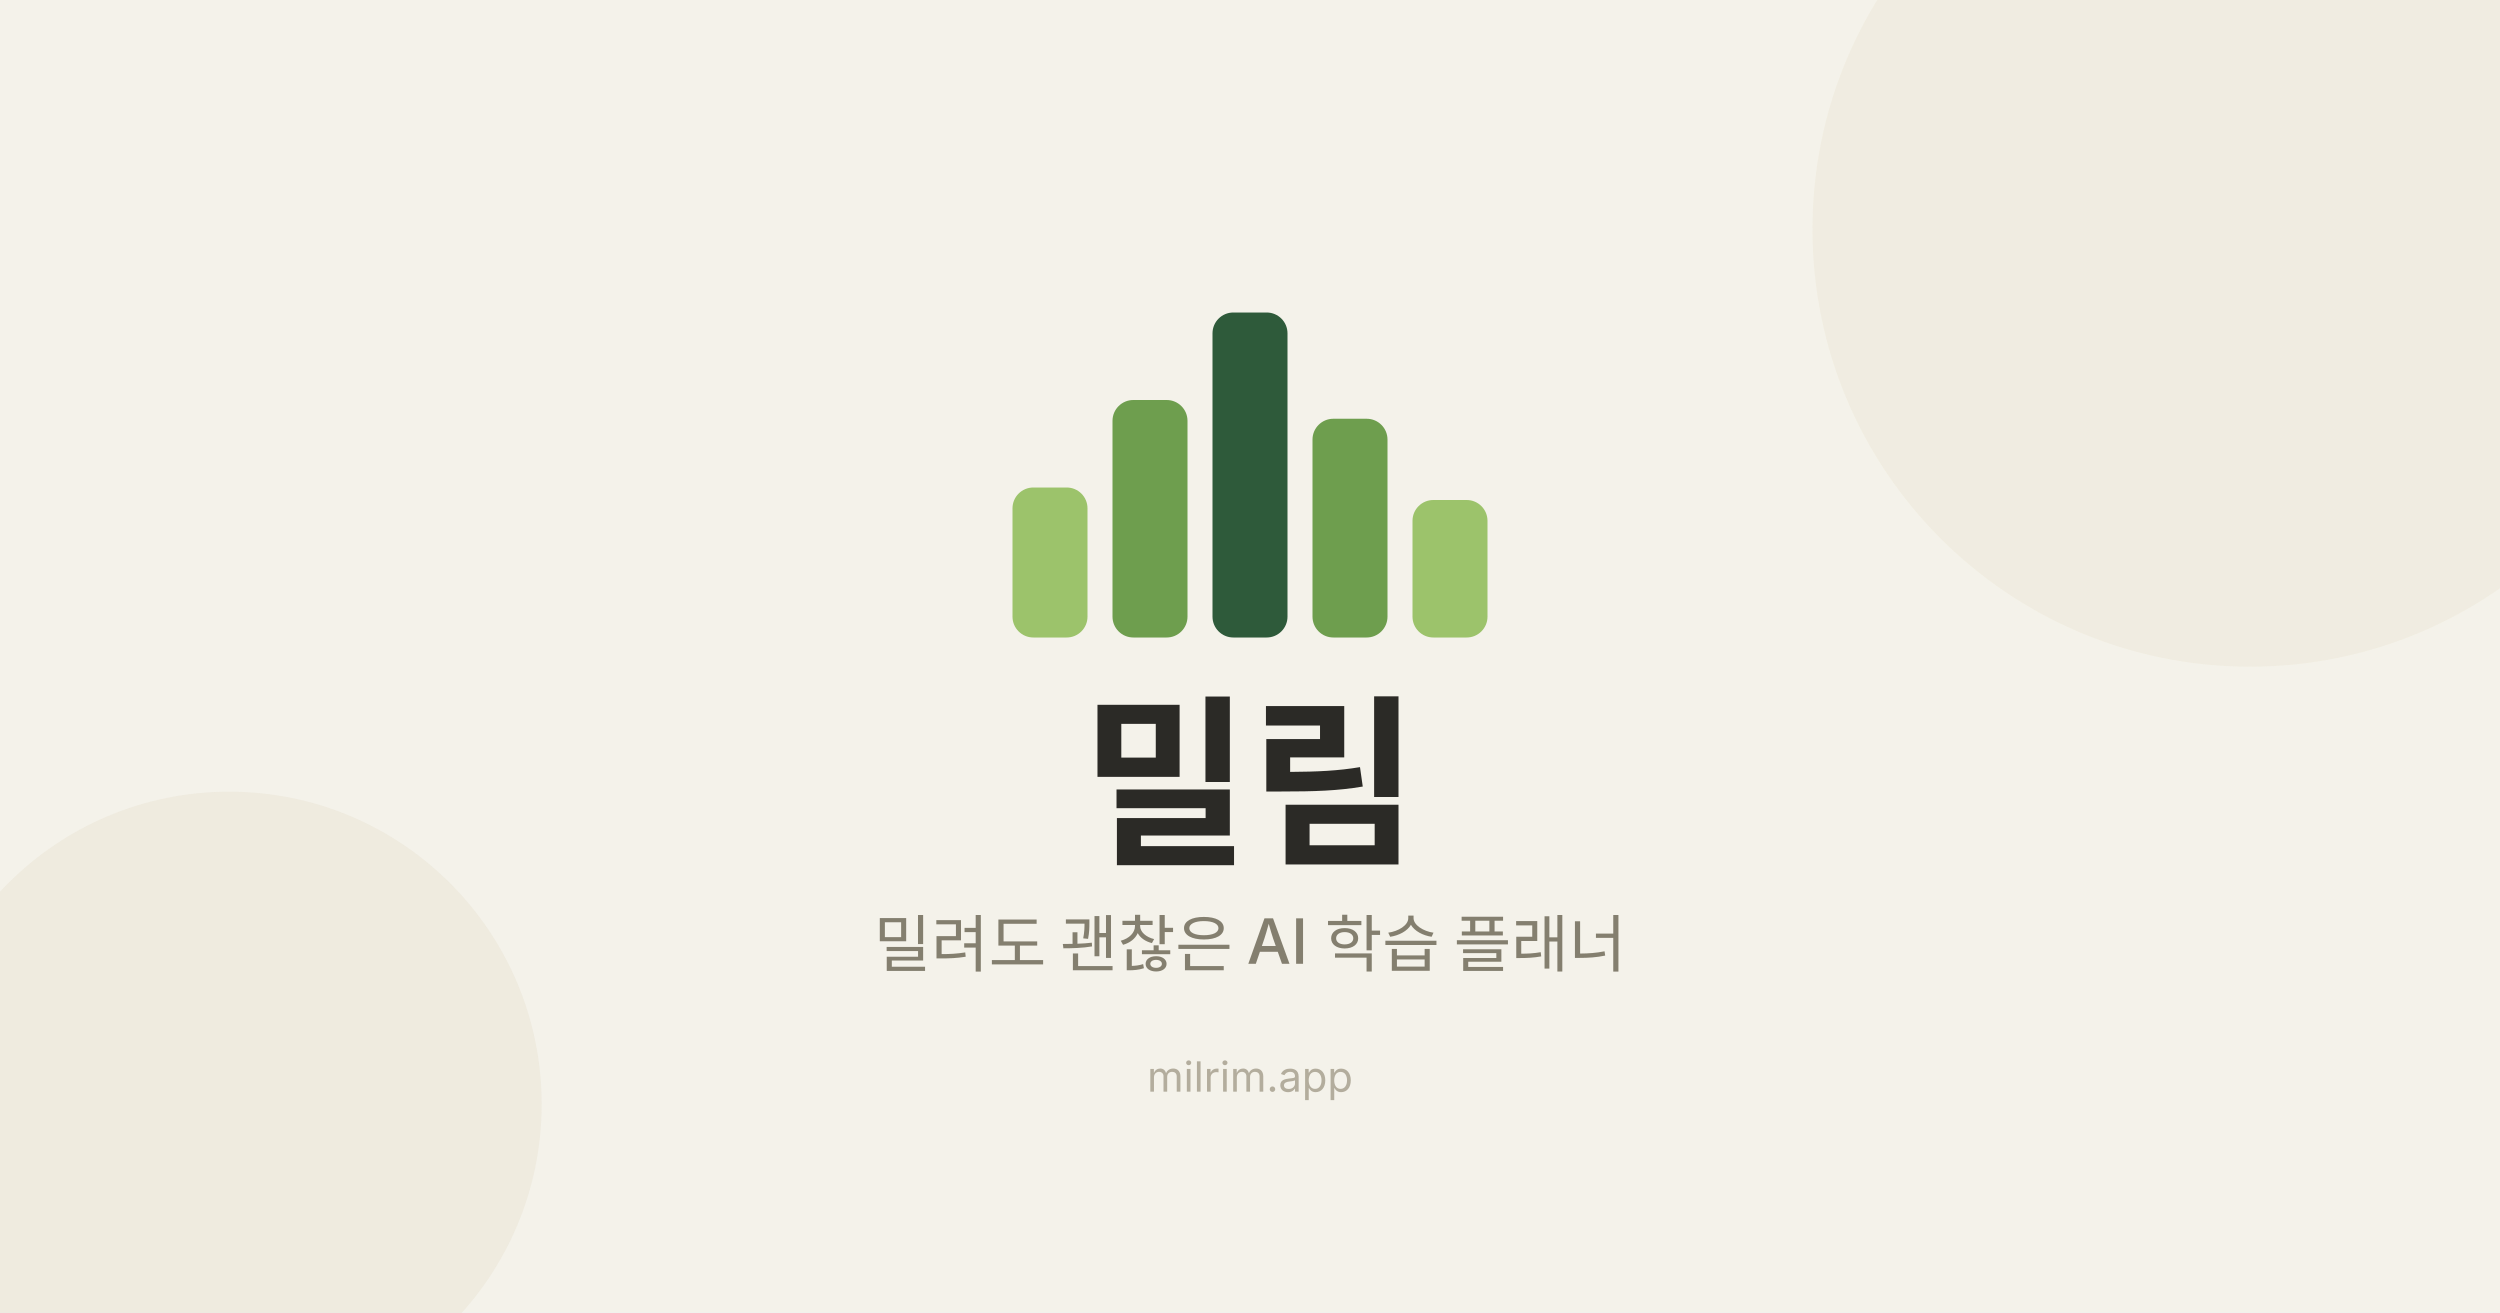
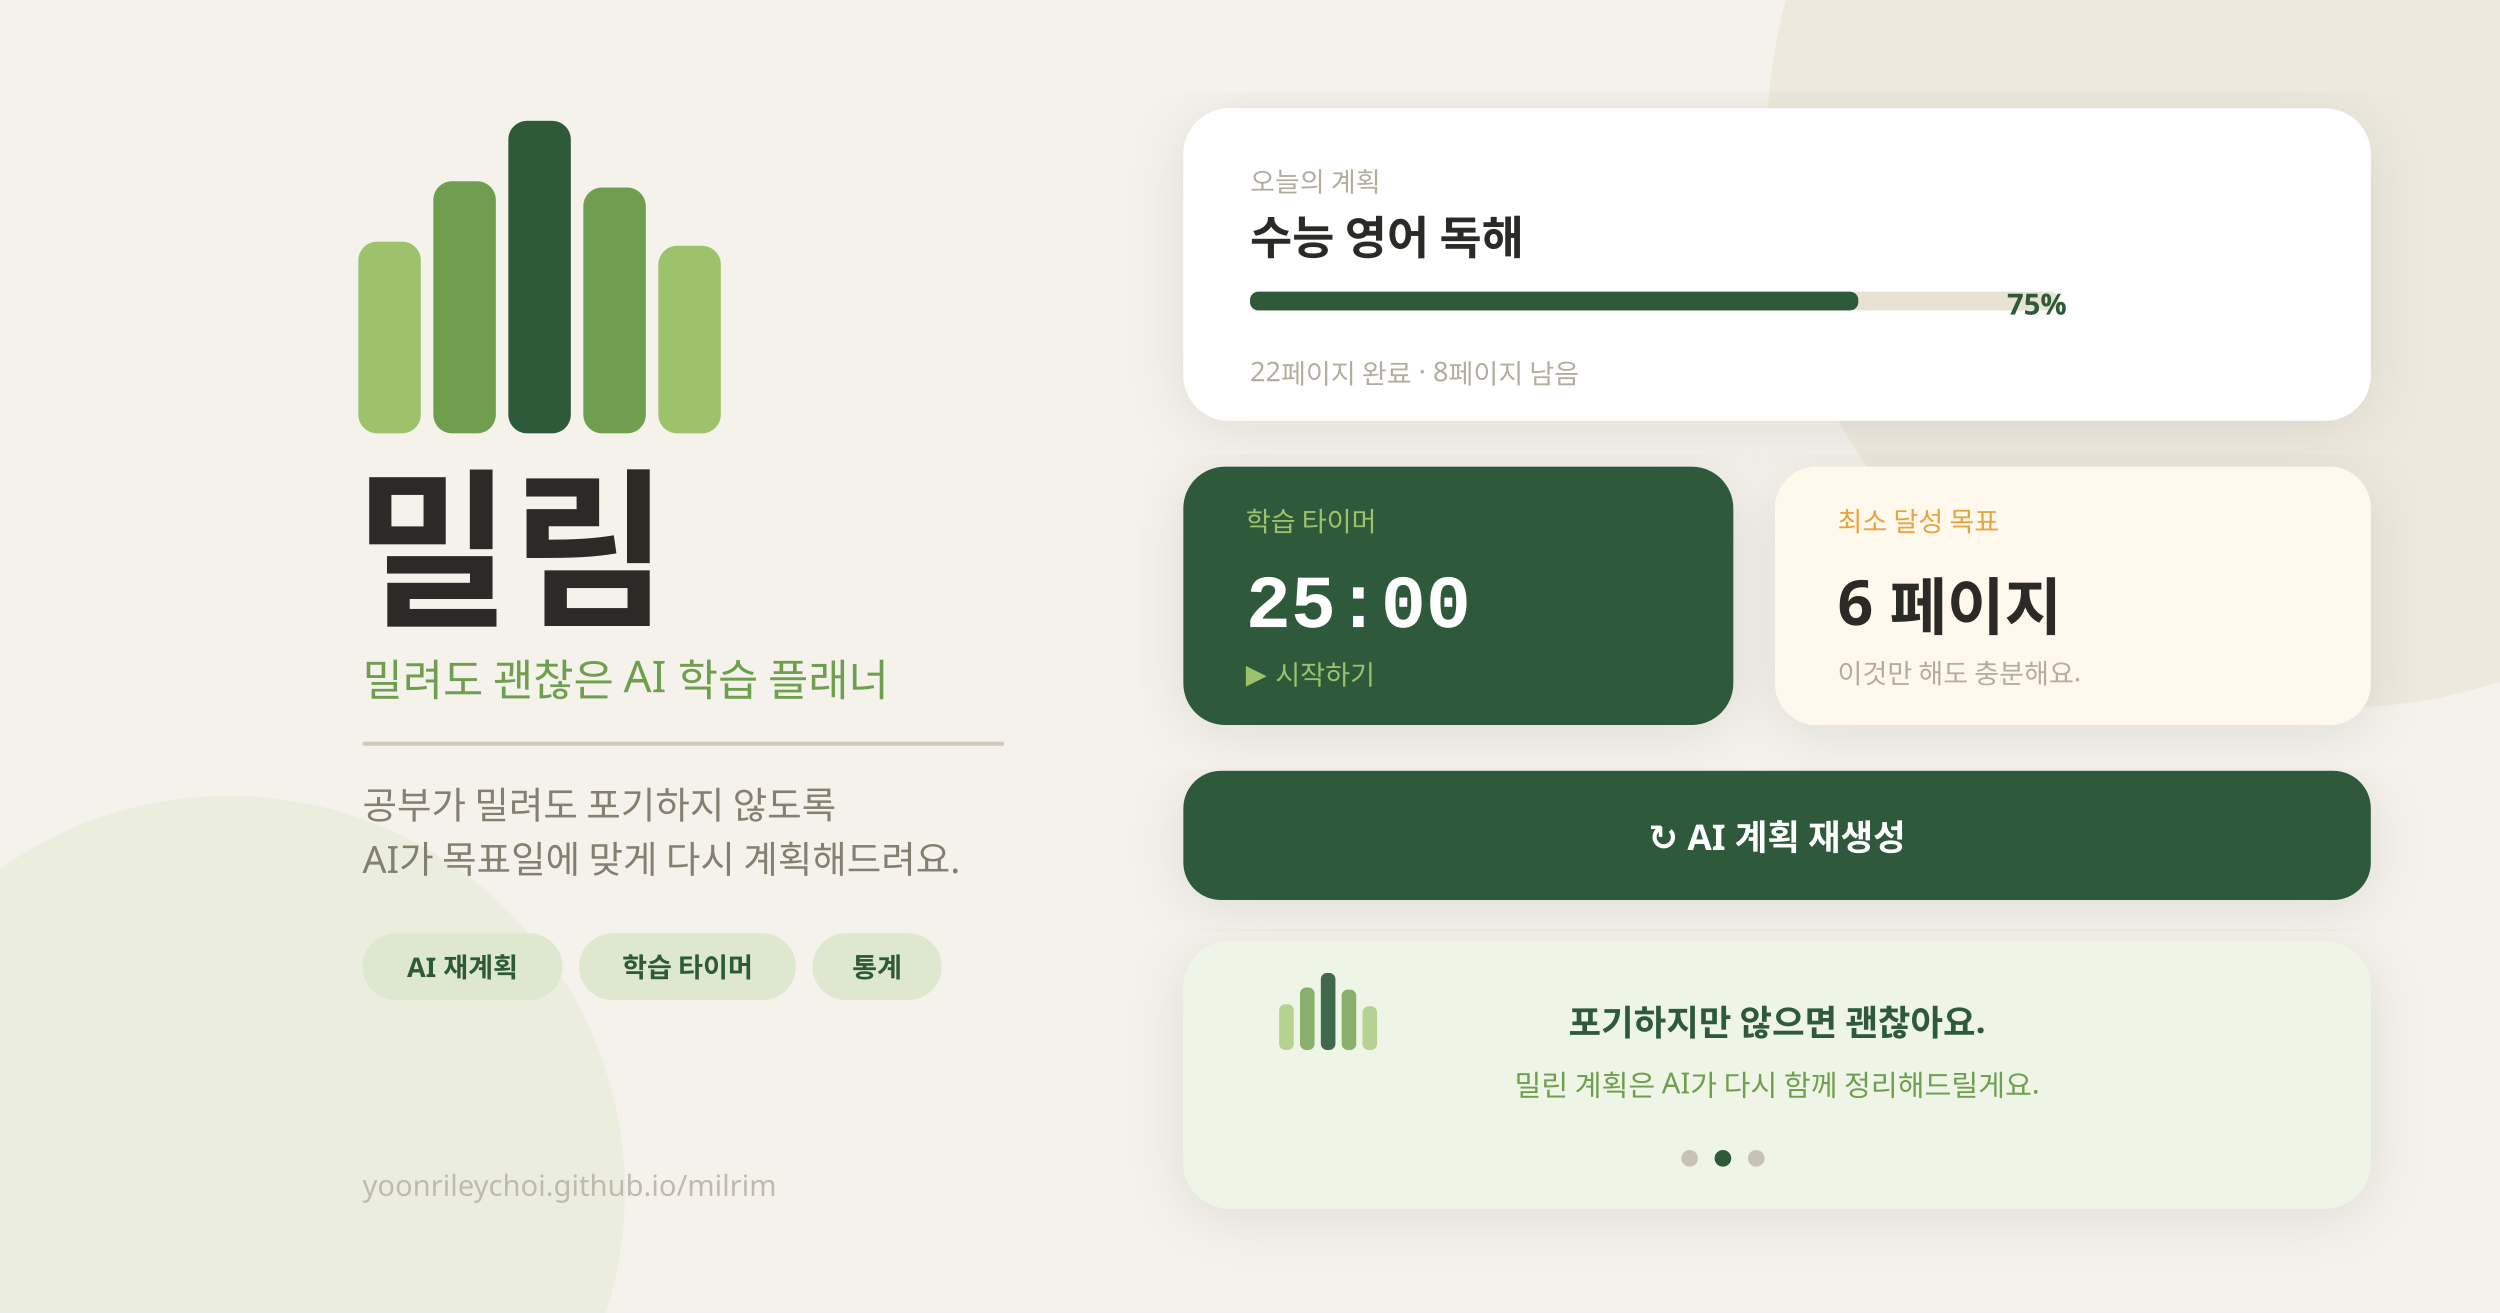
<svg xmlns="http://www.w3.org/2000/svg" width="1200" height="630" viewBox="0 0 1200 630">
+   <defs>
+     <filter id="s" x="-8%" y="-8%" width="116%" height="132%">
+       <feDropShadow dx="0" dy="4" stdDeviation="14" flood-color="#2B2A26" flood-opacity="0.09" />
+     </filter>
+   </defs>
  <rect width="1200" height="630" fill="#F4F2EA" />
-   <circle cx="1080" cy="110" r="210" fill="#EDE8D8" opacity="0.55" />
-   <circle cx="110" cy="530" r="150" fill="#E8E2D2" opacity="0.45" />
-   <rect x="486" y="234" width="36" height="72" rx="10" fill="#9CC36B" />
-   <rect x="534" y="192" width="36" height="114" rx="10" fill="#6E9E4E" />
-   <rect x="582" y="150" width="36" height="156" rx="10" fill="#2E5A3A" />
-   <rect x="630" y="201" width="36" height="105" rx="10" fill="#6E9E4E" />
-   <rect x="678" y="240" width="36" height="66" rx="10" fill="#9CC36B" />
-   <text x="600" y="408" font-family="-apple-system,'Apple SD Gothic Neo','Noto Sans KR',sans-serif" font-size="88" font-weight="800" fill="#2B2A26" text-anchor="middle">밀림</text>
-   <text x="600" y="464" font-family="-apple-system,'Apple SD Gothic Neo','Noto Sans KR',sans-serif" font-size="30" font-weight="500" fill="#847f6f" text-anchor="middle">밀려도 괜찮은 AI 학습 플래너</text>
-   <text x="600" y="524" font-family="-apple-system,'Apple SD Gothic Neo','Noto Sans KR',sans-serif" font-size="20" font-weight="400" fill="#b3ad9d" text-anchor="middle">milrim.app</text>
+   <circle cx="1118" cy="70" r="270" fill="#E8E2D2" opacity="0.55" />
+   <circle cx="110" cy="572" r="190" fill="#DDE8CE" opacity="0.38" />
+   <rect x="172" y="116" width="30" height="92" rx="9" fill="#9CC36B" />
+   <rect x="208" y="87" width="30" height="121" rx="9" fill="#6E9E4E" />
+   <rect x="244" y="58" width="30" height="150" rx="9" fill="#2E5A3A" />
+   <rect x="280" y="90" width="30" height="118" rx="9" fill="#6E9E4E" />
+   <rect x="316" y="118" width="30" height="90" rx="9" fill="#9CC36B" />
+   <text x="170" y="294" font-family="'Malgun Gothic','Apple SD Gothic Neo','Noto Sans KR',sans-serif" font-size="82" font-weight="800" fill="#2B2A26">밀림</text>
+   <text x="174" y="334" font-family="'Malgun Gothic','Apple SD Gothic Neo','Noto Sans KR',sans-serif" font-size="21" font-weight="500" fill="#6E9E4E">밀려도 괜찮은 AI 학습 플래너</text>
+   <rect x="174" y="356" width="308" height="2" rx="1" fill="#D0C9BC" />
+   <text x="174" y="393" font-family="'Malgun Gothic','Apple SD Gothic Neo','Noto Sans KR',sans-serif" font-size="18" fill="#847f6f">공부가 밀려도 포기하지 않도록</text>
+   <text x="174" y="419" font-family="'Malgun Gothic','Apple SD Gothic Neo','Noto Sans KR',sans-serif" font-size="18" fill="#847f6f">AI가 목표일에 맞게 다시 계획해드려요.</text>
+   <rect x="174" y="448" width="96" height="32" rx="16" fill="#DDE8CE" />
+   <text x="222" y="469" text-anchor="middle" font-family="'Malgun Gothic','Apple SD Gothic Neo','Noto Sans KR',sans-serif" font-size="13" font-weight="600" fill="#2E5A3A">AI 재계획</text>
+   <rect x="278" y="448" width="104" height="32" rx="16" fill="#DDE8CE" />
+   <text x="330" y="469" text-anchor="middle" font-family="'Malgun Gothic','Apple SD Gothic Neo','Noto Sans KR',sans-serif" font-size="13" font-weight="600" fill="#2E5A3A">학습 타이머</text>
+   <rect x="390" y="448" width="62" height="32" rx="16" fill="#DDE8CE" />
+   <text x="421" y="469" text-anchor="middle" font-family="'Malgun Gothic','Apple SD Gothic Neo','Noto Sans KR',sans-serif" font-size="13" font-weight="600" fill="#2E5A3A">통계</text>
+   <text x="174" y="574" font-family="'Malgun Gothic','Apple SD Gothic Neo','Noto Sans KR',sans-serif" font-size="14" fill="#C0B9AC">yoonrileychoi.github.io/milrim</text>
+   <rect x="568" y="52" width="570" height="150" rx="22" fill="#fff" filter="url(#s)" />
+   <text x="600" y="92" font-family="'Malgun Gothic','Apple SD Gothic Neo','Noto Sans KR',sans-serif" font-size="13" fill="#b3ad9d">오늘의 계획</text>
+   <text x="600" y="122" font-family="'Malgun Gothic','Apple SD Gothic Neo','Noto Sans KR',sans-serif" font-size="22" font-weight="800" fill="#2B2A26">수능 영어 독해</text>
+   <rect x="600" y="140" width="388" height="9" rx="4" fill="#E8E2D2" />
+   <rect x="600" y="140" width="292" height="9" rx="4" fill="#2E5A3A" />
+   <text x="992" y="151" text-anchor="end" font-family="'Malgun Gothic',sans-serif" font-size="14" font-weight="700" fill="#2E5A3A">75%</text>
+   <text x="600" y="183" font-family="'Malgun Gothic','Apple SD Gothic Neo','Noto Sans KR',sans-serif" font-size="13" fill="#b3ad9d">22페이지 완료 · 8페이지 남음</text>
+   <rect x="568" y="224" width="264" height="124" rx="20" fill="#2E5A3A" filter="url(#s)" />
+   <text x="598" y="255" font-family="'Malgun Gothic','Apple SD Gothic Neo','Noto Sans KR',sans-serif" font-size="13" fill="#9CC36B">학습 타이머</text>
+   <text x="598" y="301" font-family="'Courier New','Lucida Console',monospace" font-size="36" font-weight="700" fill="#fff">25:00</text>
+   <text x="598" y="328" font-family="'Malgun Gothic','Apple SD Gothic Neo','Noto Sans KR',sans-serif" font-size="13" fill="#9CC36B">▶  시작하기</text>
+   <rect x="852" y="224" width="286" height="124" rx="20" fill="#FFF8EC" filter="url(#s)" />
+   <text x="882" y="255" font-family="'Malgun Gothic','Apple SD Gothic Neo','Noto Sans KR',sans-serif" font-size="13" fill="#E8A33D">최소 달성 목표</text>
+   <text x="882" y="300" font-family="'Malgun Gothic','Apple SD Gothic Neo','Noto Sans KR',sans-serif" font-size="30" font-weight="800" fill="#2B2A26">6 페이지</text>
+   <text x="882" y="328" font-family="'Malgun Gothic','Apple SD Gothic Neo','Noto Sans KR',sans-serif" font-size="13" fill="#b3ad9d">이것만 해도 충분해요.</text>
+   <rect x="568" y="370" width="570" height="62" rx="18" fill="#2E5A3A" filter="url(#s)" />
+   <text x="853" y="408" text-anchor="middle" font-family="'Malgun Gothic','Apple SD Gothic Neo','Noto Sans KR',sans-serif" font-size="17" font-weight="700" fill="#fff">↻  AI 계획 재생성</text>
+   <rect x="568" y="452" width="570" height="128" rx="22" fill="#EEF5E7" filter="url(#s)" />
+   <rect x="614" y="482" width="7" height="22" rx="3" fill="#9CC36B" opacity="0.7" />
+   <rect x="624" y="474" width="7" height="30" rx="3" fill="#6E9E4E" opacity="0.8" />
+   <rect x="634" y="467" width="7" height="37" rx="3" fill="#2E5A3A" opacity="0.9" />
+   <rect x="644" y="475" width="7" height="29" rx="3" fill="#6E9E4E" opacity="0.8" />
+   <rect x="654" y="483" width="7" height="21" rx="3" fill="#9CC36B" opacity="0.7" />
+   <text x="853" y="497" text-anchor="middle" font-family="'Malgun Gothic','Apple SD Gothic Neo','Noto Sans KR',sans-serif" font-size="17" font-weight="700" fill="#2E5A3A">포기하지만 않으면 괜찮아요.</text>
+   <text x="853" y="526" text-anchor="middle" font-family="'Malgun Gothic','Apple SD Gothic Neo','Noto Sans KR',sans-serif" font-size="14" fill="#6E9E4E">밀린 계획은 AI가 다시 함께 정리해드릴게요.</text>
+   <circle cx="811" cy="556" r="4" fill="#C8C2B4" />
+   <circle cx="827" cy="556" r="4" fill="#2E5A3A" />
+   <circle cx="843" cy="556" r="4" fill="#C8C2B4" />
</svg>
